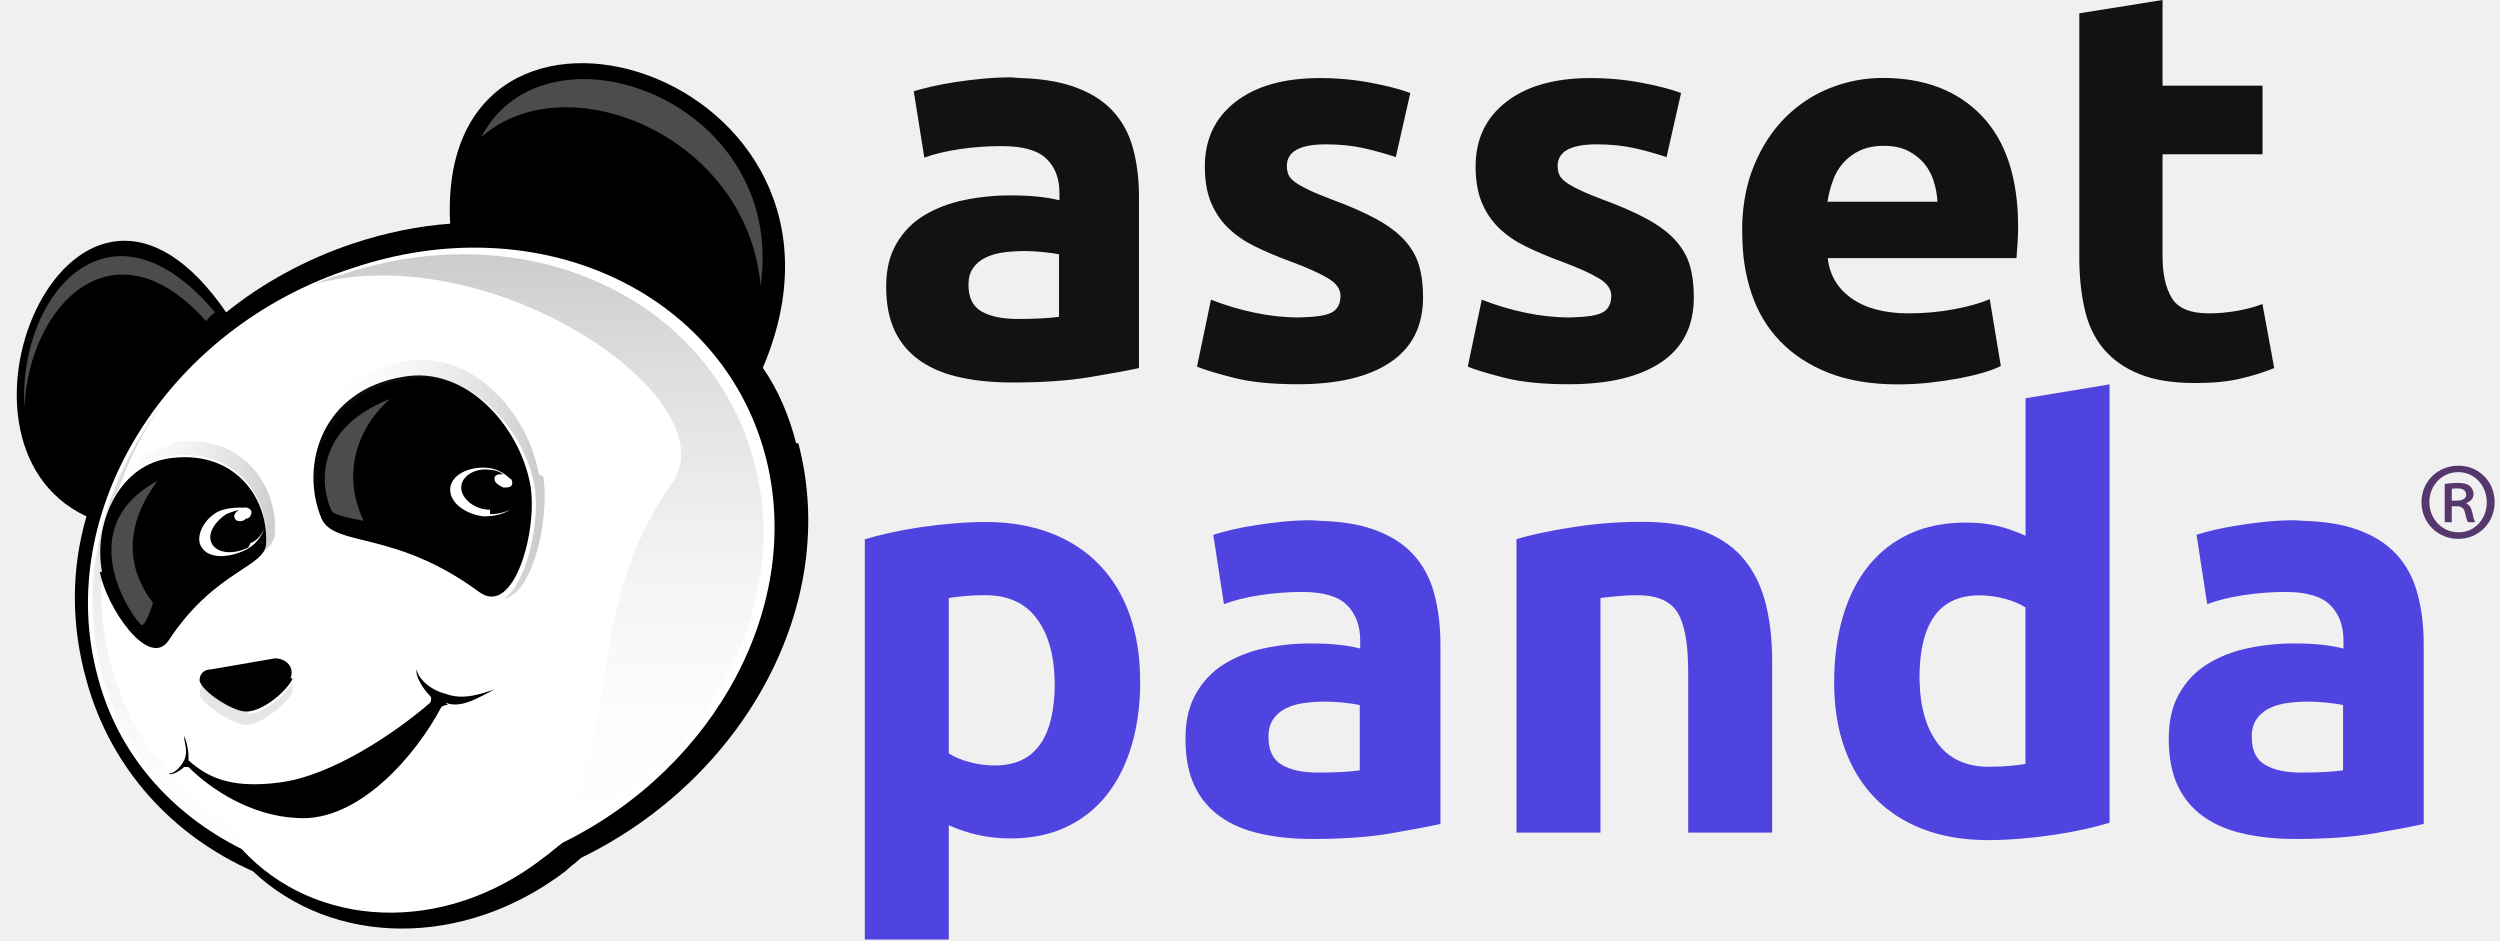
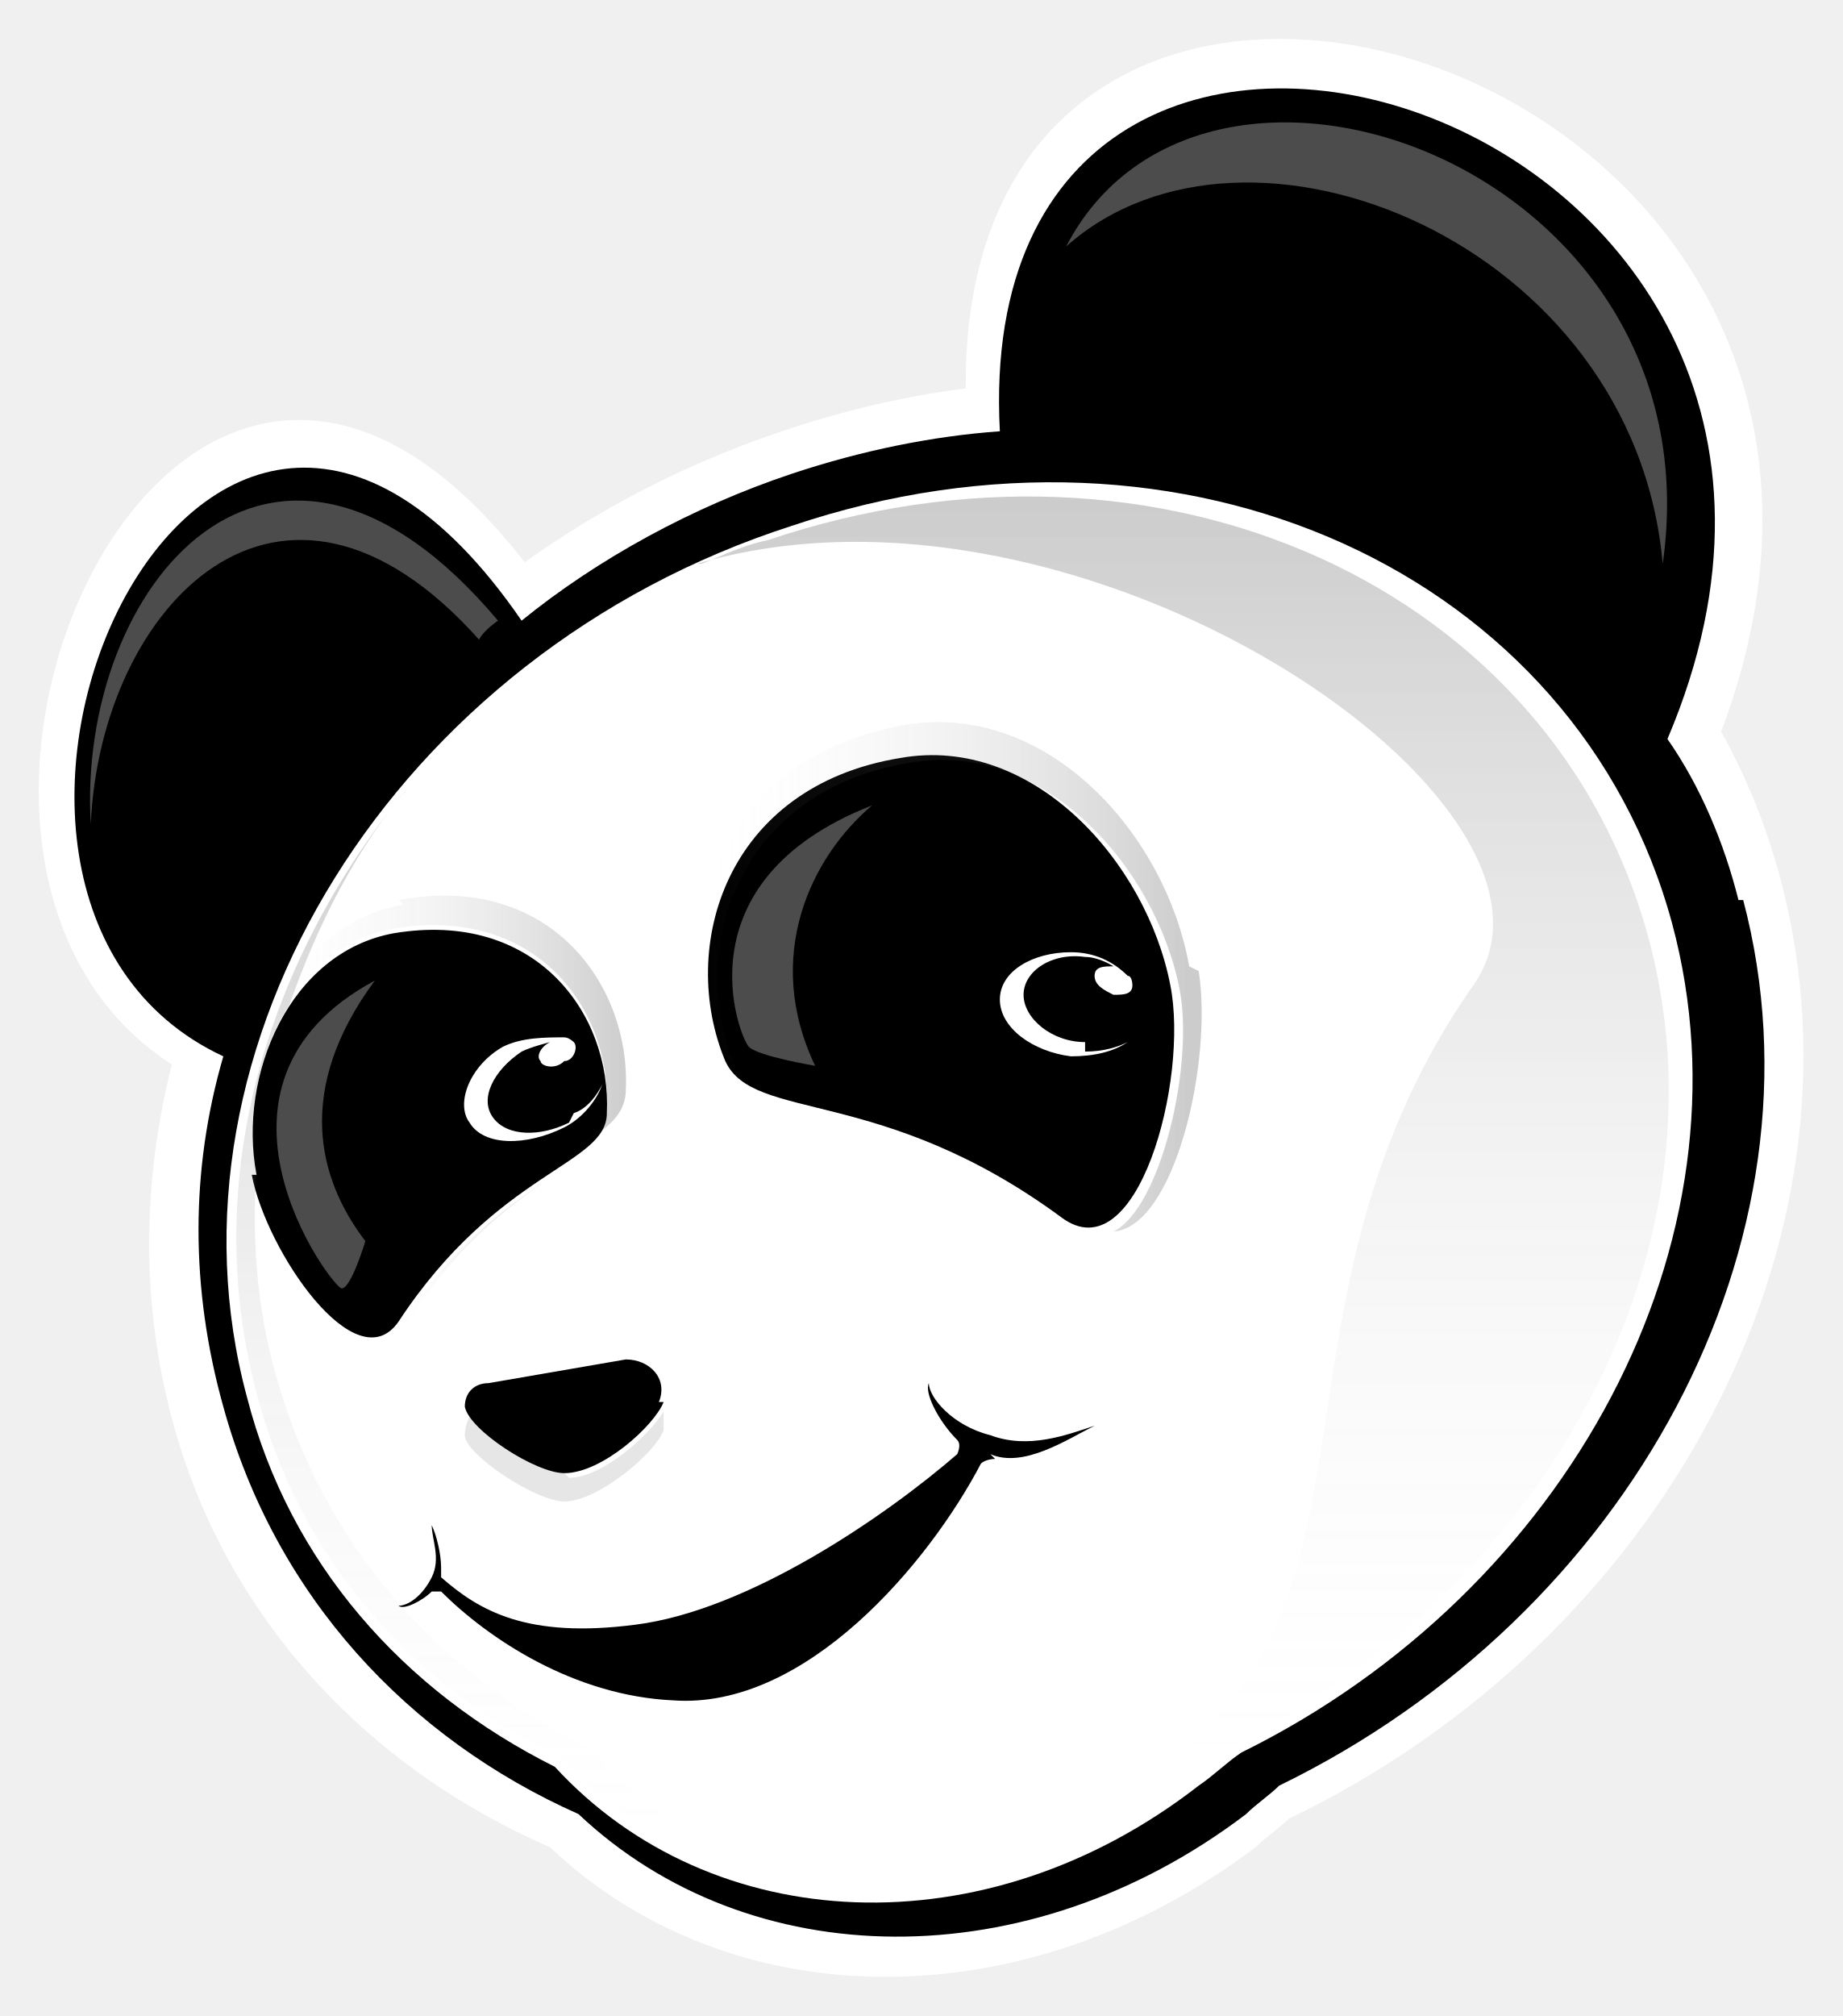
- <svg xmlns="http://www.w3.org/2000/svg" width="109" height="41" viewBox="0 0 109 41" fill="none">
-   <g clip-path="url(#clip0_5300_17831)">
-     <path fill-rule="evenodd" clip-rule="evenodd" d="M34.709 19.324C34.419 18.164 33.935 17.004 33.259 16.037C38.77 3.082 18.95 -2.913 19.627 9.753C18.273 9.849 16.823 10.139 15.373 10.623C13.342 11.3 11.409 12.363 9.862 13.62C3.287 4.048 -3.287 19.227 3.771 22.515C3.094 24.835 3.094 27.252 3.771 29.669C4.834 33.536 7.541 36.437 11.022 37.984C14.502 41.271 20.207 41.368 24.654 37.984C24.847 37.79 25.137 37.597 25.331 37.404C32.485 33.923 36.643 26.285 34.806 19.324H34.709Z" fill="black" />
-     <path fill-rule="evenodd" clip-rule="evenodd" d="M33.355 19.809C31.422 12.655 23.397 8.981 15.373 11.688C7.251 14.299 2.32 22.323 4.254 29.478C5.124 32.861 7.445 35.472 10.538 37.019C13.729 40.499 19.336 40.789 23.687 37.406C23.977 37.212 24.267 36.922 24.557 36.729C31.228 33.442 35.096 26.287 33.355 19.809ZM12.762 29.574C12.569 30.058 11.505 31.025 10.732 31.025C10.152 31.025 8.798 30.154 8.701 29.671C8.701 29.381 8.895 29.188 9.185 29.188L11.989 28.704C12.472 28.704 12.859 29.091 12.665 29.574H12.762ZM4.447 24.934C4.061 22.903 5.124 20.39 7.251 20.003C10.152 19.519 11.698 21.646 11.602 23.677C11.602 24.74 9.378 24.837 7.348 27.931C6.478 29.188 4.641 26.48 4.351 24.934H4.447ZM19.53 30.735C19.53 30.735 19.336 30.735 19.24 30.831C18.176 32.861 15.662 35.859 12.955 35.665C10.925 35.569 9.185 34.408 8.218 33.442H8.025C7.831 33.635 7.445 33.828 7.348 33.732C7.541 33.732 7.831 33.538 8.025 33.152C8.218 32.765 8.025 32.378 8.025 32.088C8.121 32.281 8.218 32.668 8.218 32.958C8.218 33.248 8.218 33.152 8.218 33.152C8.991 33.828 9.958 34.408 12.182 34.118C14.502 33.828 17.306 31.895 18.756 30.638C18.756 30.638 18.853 30.445 18.756 30.348C18.37 29.961 18.08 29.381 18.176 29.188C18.176 29.478 18.66 30.058 19.433 30.251C20.207 30.541 20.98 30.251 21.56 30.058C20.98 30.348 20.11 30.928 19.433 30.638L19.53 30.735ZM20.883 25.804C17.209 23.097 14.599 23.87 14.019 22.613C13.052 20.293 14.019 17.006 17.596 16.426C20.303 15.942 22.624 18.553 23.107 21.066C23.494 23 22.43 26.964 20.883 25.804Z" fill="white" />
-     <path fill-rule="evenodd" clip-rule="evenodd" d="M13.536 12.461C14.019 12.267 14.406 12.074 14.889 11.977C22.914 9.27 30.938 12.944 32.872 20.099C34.806 27.253 29.778 35.084 21.753 37.695C21.56 37.695 21.463 37.791 21.27 37.888C28.425 34.794 24.364 28.123 29.295 21.065C31.905 17.391 21.27 10.14 13.439 12.461H13.536Z" fill="url(#paint0_linear_5300_17831)" />
-     <path opacity="0.3" fill-rule="evenodd" clip-rule="evenodd" d="M20.98 5.984C23.784 0.57 34.322 4.34 33.162 12.461C32.582 5.887 24.654 2.697 20.98 5.984Z" fill="white" />
-     <path opacity="0.3" fill-rule="evenodd" clip-rule="evenodd" d="M1.064 17.777C0.774 12.943 4.737 8.109 9.378 13.62C9.378 13.62 9.088 13.813 8.992 14.006C4.931 9.462 1.257 13.33 1.064 17.777Z" fill="white" />
-     <path opacity="0.3" d="M15.856 22.708C15.856 22.708 14.696 22.515 14.502 22.321C14.309 22.128 13.052 18.938 17.016 17.391C15.759 18.454 14.792 20.485 15.856 22.708Z" fill="white" />
-     <path opacity="0.3" d="M6.671 26.286C6.671 26.286 6.381 27.253 6.188 27.253C5.994 27.253 2.9 23.096 6.864 20.969C5.221 23.192 5.704 25.029 6.671 26.286Z" fill="white" />
-     <path fill-rule="evenodd" clip-rule="evenodd" d="M23.494 20.679C23.01 17.971 20.593 15.264 17.693 15.748C13.826 16.425 12.859 19.905 13.922 22.322C13.922 22.419 14.019 22.516 14.212 22.709C13.245 20.389 14.212 17.101 17.79 16.521C20.497 16.038 22.817 18.648 23.3 21.162C23.59 22.709 22.914 25.609 21.947 26.093C23.204 25.996 23.977 22.612 23.687 20.775L23.494 20.679Z" fill="url(#paint1_linear_5300_17831)" />
-     <path fill-rule="evenodd" clip-rule="evenodd" d="M7.445 27.931C7.348 28.027 7.251 28.124 7.058 28.221C7.251 28.221 7.445 28.124 7.541 27.931C8.605 26.287 9.668 25.514 10.538 24.934C9.668 25.514 8.508 26.287 7.348 28.027L7.445 27.931Z" fill="url(#paint2_linear_5300_17831)" />
-     <path fill-rule="evenodd" clip-rule="evenodd" d="M7.445 19.421C5.124 19.808 4.061 22.515 4.447 24.642C4.447 24.642 4.447 24.642 4.447 24.739C4.157 22.805 5.124 20.292 7.251 19.905C10.152 19.421 11.699 21.549 11.602 23.579C11.602 23.965 11.215 24.256 10.732 24.546C11.505 24.062 11.989 23.772 11.989 23.192C12.085 21.065 10.442 18.745 7.348 19.325L7.445 19.421Z" fill="url(#paint3_linear_5300_17831)" />
-     <path d="M14.986 39.047C13.536 38.563 12.279 37.79 11.215 36.629C8.121 35.083 5.801 32.472 4.834 28.991C4.447 27.638 4.351 26.188 4.447 24.834C4.254 23.771 4.447 22.514 5.124 21.45C5.704 19.807 6.478 18.26 7.638 16.906C4.641 20.483 3.287 25.028 4.447 29.378C5.318 32.762 7.638 35.373 10.635 36.823C11.795 38.176 13.342 38.95 15.082 39.337V38.95L14.986 39.047Z" fill="url(#paint4_linear_5300_17831)" />
-     <path opacity="0.1" fill-rule="evenodd" clip-rule="evenodd" d="M10.732 31.023C10.248 31.023 9.088 30.249 8.798 29.862C8.798 29.862 8.701 30.056 8.701 30.249C8.701 30.636 10.152 31.603 10.732 31.603C11.409 31.603 12.569 30.636 12.762 30.152C12.762 29.959 12.762 29.862 12.762 29.766C12.472 30.249 11.505 31.119 10.828 31.119L10.732 31.023Z" fill="black" />
-     <path fill-rule="evenodd" clip-rule="evenodd" d="M10.828 23.869C10.248 24.159 9.571 24.159 9.281 23.773C8.991 23.386 9.281 22.806 9.862 22.419C10.055 22.322 10.442 22.226 10.442 22.226C10.248 22.322 10.152 22.516 10.248 22.612C10.248 22.709 10.538 22.806 10.732 22.612C10.925 22.612 11.022 22.322 10.925 22.226C10.925 22.226 10.828 22.129 10.732 22.129C10.345 22.129 9.862 22.129 9.475 22.322C8.798 22.709 8.508 23.483 8.798 23.869C9.088 24.353 9.958 24.353 10.732 23.966C11.118 23.773 11.408 23.386 11.505 23.096C11.408 23.289 11.215 23.579 10.925 23.676L10.828 23.869Z" fill="white" />
-     <path fill-rule="evenodd" clip-rule="evenodd" d="M21.367 22.224C20.69 22.224 20.11 21.74 20.11 21.257C20.11 20.773 20.69 20.387 21.367 20.483C21.657 20.483 21.947 20.677 21.947 20.677C21.753 20.677 21.56 20.677 21.56 20.87C21.56 21.064 21.753 21.16 21.947 21.257C22.14 21.257 22.334 21.257 22.334 21.064C22.334 21.064 22.334 20.87 22.237 20.87C21.947 20.58 21.56 20.387 21.077 20.387C20.303 20.387 19.627 20.773 19.627 21.354C19.627 21.934 20.303 22.417 21.077 22.514C21.56 22.514 21.947 22.417 22.237 22.224C22.044 22.32 21.753 22.417 21.367 22.417V22.224Z" fill="white" />
-     <path d="M107.193 20.305C108.08 20.305 108.767 21 108.767 21.891C108.767 22.782 108.08 23.495 107.181 23.495C106.283 23.495 105.577 22.794 105.577 21.891C105.577 20.988 106.289 20.305 107.181 20.305H107.193ZM107.175 20.585C106.463 20.585 105.921 21.171 105.921 21.891C105.921 22.611 106.463 23.209 107.193 23.209C107.893 23.215 108.424 22.629 108.424 21.903C108.424 21.177 107.893 20.585 107.181 20.585H107.169H107.175ZM106.898 22.769H106.59V21.104C106.759 21.073 106.934 21.055 107.163 21.055C107.441 21.055 107.579 21.104 107.676 21.183C107.772 21.256 107.845 21.384 107.845 21.543C107.845 21.744 107.7 21.872 107.531 21.933V21.952C107.67 22.013 107.748 22.141 107.796 22.36C107.845 22.611 107.887 22.708 107.923 22.769H107.609C107.561 22.708 107.519 22.562 107.471 22.342C107.428 22.153 107.326 22.074 107.097 22.074H106.898V22.769ZM106.898 21.83H107.103C107.32 21.83 107.525 21.763 107.525 21.574C107.525 21.415 107.416 21.293 107.133 21.293C107.018 21.293 106.946 21.305 106.898 21.311V21.83Z" fill="#55376D" />
-     <path d="M42.983 22.759C44.045 22.759 44.998 22.926 45.83 23.248C46.662 23.569 47.368 24.039 47.941 24.633C48.514 25.227 48.955 25.957 49.256 26.811C49.558 27.665 49.709 28.623 49.709 29.681V30.062C49.682 30.939 49.563 31.742 49.346 32.478C49.099 33.319 48.743 34.037 48.267 34.643C47.79 35.249 47.205 35.719 46.5 36.053C45.794 36.387 44.986 36.555 44.069 36.555C43.562 36.555 43.086 36.505 42.646 36.406C42.206 36.307 41.777 36.164 41.367 35.979V40.965H37.706V23.513C38.032 23.414 38.412 23.316 38.834 23.223C39.262 23.13 39.708 23.049 40.173 22.981C40.637 22.913 41.114 22.858 41.596 22.82C42.079 22.777 42.543 22.759 42.983 22.759ZM91.977 35.874H91.97C91.644 35.973 91.264 36.072 90.842 36.165C90.414 36.258 89.968 36.338 89.503 36.406C89.039 36.474 88.562 36.529 88.08 36.567C87.597 36.61 87.133 36.629 86.693 36.629C85.631 36.629 84.678 36.468 83.846 36.152C83.014 35.831 82.308 35.373 81.735 34.779C81.162 34.185 80.722 33.461 80.42 32.614C80.119 31.766 79.968 30.813 79.968 29.756C79.968 28.698 80.1 27.714 80.36 26.848C80.619 25.982 80.999 25.246 81.488 24.646C81.976 24.046 82.579 23.581 83.291 23.26C84.003 22.938 84.817 22.784 85.734 22.784C86.24 22.784 86.693 22.833 87.097 22.932C87.501 23.031 87.905 23.173 88.315 23.359V17.364L91.977 16.758V35.874ZM57.572 22.709C58.477 22.736 59.244 22.858 59.877 23.08C60.595 23.334 61.174 23.693 61.608 24.163C62.042 24.633 62.35 25.203 62.531 25.877C62.712 26.551 62.803 27.293 62.803 28.116V35.923C62.278 36.041 61.548 36.177 60.619 36.338C59.684 36.498 58.556 36.579 57.23 36.579C56.397 36.579 55.637 36.505 54.962 36.35C54.281 36.202 53.695 35.954 53.207 35.608C52.718 35.261 52.338 34.816 52.079 34.259C51.819 33.703 51.687 33.028 51.687 32.218C51.687 31.408 51.837 30.788 52.139 30.25C52.441 29.712 52.845 29.285 53.358 28.963C53.864 28.648 54.443 28.413 55.1 28.27C55.752 28.128 56.433 28.054 57.139 28.054C57.615 28.054 58.038 28.073 58.406 28.116C58.774 28.159 59.069 28.215 59.304 28.277V27.924C59.304 27.287 59.117 26.773 58.737 26.39C58.358 26.006 57.706 25.809 56.771 25.809C56.15 25.809 55.535 25.858 54.931 25.951C54.328 26.043 53.804 26.174 53.363 26.341L52.899 23.315C53.11 23.247 53.376 23.179 53.695 23.099C54.015 23.025 54.365 22.956 54.739 22.901C55.113 22.839 55.511 22.789 55.927 22.746C56.343 22.703 56.765 22.684 57.193 22.684L57.572 22.709ZM100.443 22.709C101.348 22.736 102.115 22.858 102.748 23.08C103.466 23.334 104.045 23.693 104.479 24.163C104.913 24.633 105.221 25.203 105.402 25.877C105.583 26.551 105.674 27.293 105.674 28.116V35.923C105.149 36.041 104.419 36.177 103.49 36.338C102.555 36.498 101.427 36.579 100.101 36.579C99.268 36.579 98.508 36.505 97.833 36.35C97.151 36.202 96.566 35.954 96.078 35.608C95.589 35.261 95.209 34.816 94.95 34.259C94.69 33.703 94.558 33.028 94.558 32.218C94.558 31.408 94.708 30.788 95.01 30.25C95.311 29.712 95.716 29.285 96.228 28.963C96.735 28.648 97.314 28.413 97.971 28.27C98.623 28.128 99.304 28.054 100.01 28.054C100.486 28.054 100.909 28.073 101.277 28.116C101.645 28.159 101.94 28.215 102.175 28.277V27.924C102.175 27.287 101.988 26.773 101.608 26.39C101.228 26.006 100.577 25.809 99.642 25.809C99.021 25.809 98.405 25.858 97.802 25.951C97.199 26.043 96.675 26.174 96.234 26.341L95.77 23.315C95.981 23.247 96.246 23.179 96.566 23.099C96.886 23.025 97.236 22.956 97.61 22.901C97.984 22.839 98.382 22.789 98.798 22.746C99.214 22.703 99.636 22.684 100.064 22.684L100.443 22.709ZM71.614 22.752C72.694 22.752 73.623 22.901 74.352 23.191C75.082 23.488 75.655 23.903 76.084 24.441C76.512 24.98 76.813 25.617 76.994 26.353C77.175 27.095 77.266 27.912 77.266 28.822V36.301H73.604V29.273C73.604 28.067 73.448 27.207 73.14 26.706C72.827 26.205 72.248 25.951 71.397 25.951C71.138 25.951 70.855 25.963 70.565 25.988C70.27 26.013 70.01 26.044 69.781 26.074V36.301H66.12V23.507H66.114C66.735 23.322 67.537 23.148 68.52 22.994C69.503 22.833 70.535 22.752 71.614 22.752ZM57.815 30.59C57.471 30.59 57.145 30.609 56.844 30.653C56.542 30.696 56.277 30.776 56.047 30.894C55.818 31.011 55.637 31.172 55.504 31.37C55.372 31.568 55.305 31.822 55.305 32.125C55.305 32.712 55.498 33.121 55.884 33.343C56.27 33.572 56.795 33.684 57.471 33.684C57.832 33.684 58.177 33.677 58.502 33.659C58.828 33.64 59.093 33.616 59.286 33.585V30.739C59.142 30.708 58.918 30.671 58.623 30.64C58.327 30.609 58.056 30.59 57.815 30.59ZM100.685 30.59C100.342 30.59 100.016 30.609 99.714 30.653C99.413 30.696 99.147 30.776 98.918 30.894C98.689 31.011 98.508 31.172 98.375 31.37C98.243 31.568 98.176 31.822 98.176 32.125C98.176 32.712 98.369 33.121 98.755 33.343C99.141 33.572 99.666 33.684 100.341 33.684C100.703 33.684 101.047 33.677 101.373 33.659C101.698 33.64 101.964 33.616 102.157 33.585V30.739C102.013 30.708 101.789 30.671 101.494 30.64C101.198 30.609 100.927 30.59 100.685 30.59ZM86.294 25.957C84.558 25.957 83.689 27.163 83.689 29.582L83.698 29.791C83.728 30.849 83.98 31.712 84.455 32.373C84.962 33.078 85.716 33.431 86.711 33.431C87.037 33.431 87.344 33.418 87.621 33.393C87.899 33.368 88.128 33.338 88.309 33.307V26.483C88.08 26.334 87.778 26.204 87.41 26.105C87.043 26.006 86.668 25.957 86.294 25.957ZM42.965 25.951C42.64 25.951 42.332 25.963 42.055 25.988C41.777 26.013 41.548 26.044 41.367 26.074V32.849C41.596 32.997 41.898 33.127 42.266 33.226C42.633 33.325 43.008 33.374 43.382 33.374C45.119 33.374 45.987 32.174 45.987 29.774L45.978 29.566C45.948 28.508 45.696 27.652 45.221 26.996C44.715 26.297 43.96 25.951 42.965 25.951Z" fill="#5044E1" />
-     <path d="M82.093 3.398C83.911 3.398 85.347 3.949 86.405 5.05C87.458 6.151 87.99 7.767 87.99 9.904C87.99 10.111 87.984 10.342 87.966 10.591C87.948 10.839 87.936 11.058 87.918 11.254H79.689C79.772 11.994 80.119 12.58 80.735 13.012C81.351 13.444 82.183 13.663 83.217 13.663C83.881 13.663 84.539 13.604 85.179 13.486C85.819 13.367 86.345 13.219 86.752 13.042L87.236 15.96C87.039 16.055 86.782 16.156 86.459 16.25C86.136 16.345 85.771 16.428 85.377 16.505C84.976 16.576 84.551 16.635 84.096 16.689C83.642 16.736 83.188 16.759 82.733 16.759C81.579 16.759 80.58 16.588 79.725 16.256C78.876 15.919 78.17 15.457 77.608 14.871C77.045 14.285 76.633 13.592 76.364 12.787C76.094 11.982 75.963 11.118 75.963 10.182L75.959 9.755C75.997 8.802 76.168 7.957 76.477 7.217C76.824 6.37 77.285 5.671 77.853 5.109C78.421 4.547 79.073 4.12 79.814 3.83C80.55 3.54 81.31 3.398 82.093 3.398ZM57.548 3.404C58.326 3.404 59.073 3.475 59.785 3.611C60.497 3.747 61.065 3.895 61.489 4.055L60.856 6.85C60.431 6.707 59.976 6.577 59.48 6.465C58.983 6.352 58.427 6.293 57.811 6.293C56.675 6.293 56.107 6.607 56.107 7.234C56.107 7.376 56.131 7.507 56.179 7.619C56.226 7.731 56.322 7.838 56.472 7.945C56.615 8.051 56.819 8.164 57.07 8.282C57.321 8.406 57.644 8.537 58.032 8.685C58.828 8.975 59.486 9.265 60.007 9.549C60.527 9.833 60.933 10.141 61.232 10.466C61.531 10.798 61.746 11.159 61.866 11.562C61.986 11.964 62.045 12.426 62.045 12.959C62.045 14.208 61.573 15.155 60.622 15.794C59.671 16.434 58.331 16.753 56.591 16.753C55.455 16.753 54.51 16.659 53.757 16.463C53.003 16.268 52.477 16.108 52.19 15.984L52.799 13.066C53.415 13.308 54.05 13.498 54.702 13.634C55.347 13.77 55.993 13.841 56.627 13.841L56.861 13.832C57.4 13.818 57.792 13.754 58.032 13.64C58.307 13.509 58.445 13.261 58.445 12.894C58.445 12.604 58.266 12.349 57.907 12.136C57.548 11.917 57.004 11.674 56.274 11.402C55.706 11.194 55.192 10.976 54.731 10.751C54.271 10.526 53.876 10.259 53.553 9.945C53.23 9.632 52.979 9.259 52.799 8.827C52.62 8.395 52.531 7.873 52.531 7.258C52.531 6.068 52.979 5.127 53.87 4.44C54.761 3.747 55.987 3.404 57.548 3.404ZM69.354 3.404C70.132 3.404 70.879 3.475 71.591 3.611C72.302 3.747 72.871 3.895 73.295 4.055L72.661 6.85C72.237 6.708 71.782 6.577 71.286 6.465C70.789 6.352 70.233 6.293 69.617 6.293C68.481 6.293 67.913 6.607 67.913 7.234C67.913 7.376 67.937 7.507 67.985 7.619C68.032 7.731 68.128 7.838 68.277 7.945C68.421 8.051 68.624 8.164 68.875 8.282C69.126 8.406 69.45 8.537 69.838 8.685C70.634 8.975 71.292 9.265 71.812 9.549C72.332 9.833 72.739 10.141 73.038 10.466C73.337 10.798 73.552 11.159 73.672 11.562C73.792 11.964 73.851 12.426 73.852 12.959C73.852 14.208 73.379 15.155 72.428 15.794C71.477 16.434 70.137 16.753 68.397 16.753C67.261 16.753 66.316 16.659 65.562 16.463C64.809 16.268 64.283 16.108 63.995 15.984L64.605 13.066C65.221 13.308 65.855 13.498 66.507 13.634C67.153 13.77 67.799 13.841 68.433 13.841L68.667 13.832C69.206 13.818 69.598 13.754 69.838 13.64C70.114 13.509 70.251 13.261 70.251 12.894C70.251 12.604 70.072 12.349 69.713 12.136C69.354 11.917 68.81 11.674 68.08 11.402C67.512 11.194 66.998 10.976 66.537 10.751C66.077 10.526 65.682 10.259 65.359 9.945C65.036 9.632 64.785 9.259 64.605 8.827C64.426 8.395 64.336 7.873 64.336 7.258C64.336 6.068 64.785 5.127 65.676 4.44C66.567 3.747 67.793 3.404 69.354 3.404ZM94.287 3.735H98.647V6.725H94.287V11.183C94.287 11.94 94.419 12.539 94.688 12.989C94.957 13.438 95.496 13.663 96.309 13.663C96.698 13.663 97.099 13.628 97.511 13.557C97.924 13.486 98.301 13.385 98.642 13.255L99.156 16.049C98.72 16.227 98.229 16.38 97.697 16.505C97.158 16.635 96.501 16.7 95.723 16.7C94.73 16.7 93.911 16.57 93.265 16.304C92.613 16.037 92.099 15.67 91.704 15.197C91.316 14.723 91.04 14.149 90.891 13.474C90.735 12.799 90.658 12.053 90.658 11.23V0.58L94.287 0V3.735ZM44.472 3.403C45.37 3.429 46.131 3.547 46.759 3.759C47.471 4.002 48.045 4.345 48.475 4.795C48.906 5.245 49.211 5.79 49.391 6.435C49.57 7.08 49.659 7.791 49.659 8.578V16.049C49.139 16.162 48.415 16.292 47.494 16.446C46.567 16.6 45.449 16.677 44.134 16.677C43.308 16.677 42.554 16.605 41.884 16.457C41.209 16.315 40.628 16.078 40.144 15.747C39.66 15.415 39.283 14.989 39.026 14.457C38.769 13.924 38.637 13.278 38.637 12.503C38.637 11.728 38.787 11.136 39.086 10.621C39.385 10.106 39.785 9.697 40.294 9.389C40.796 9.087 41.37 8.862 42.022 8.726C42.668 8.59 43.344 8.519 44.044 8.519C44.516 8.519 44.935 8.537 45.299 8.578C45.664 8.62 45.957 8.673 46.191 8.732V8.394C46.191 7.785 46.005 7.293 45.629 6.926C45.258 6.559 44.606 6.37 43.679 6.37C43.063 6.37 42.453 6.412 41.855 6.5C41.257 6.589 40.736 6.713 40.3 6.873L39.839 3.978C40.048 3.913 40.312 3.848 40.629 3.771C40.946 3.7 41.292 3.635 41.663 3.576C42.034 3.522 42.429 3.469 42.842 3.433C43.254 3.392 43.673 3.374 44.097 3.374L44.472 3.403ZM44.714 10.946C44.373 10.946 44.05 10.964 43.751 11.005C43.452 11.046 43.189 11.124 42.961 11.236C42.734 11.349 42.554 11.502 42.423 11.692C42.291 11.881 42.225 12.124 42.225 12.414C42.225 12.976 42.417 13.367 42.8 13.581C43.182 13.8 43.703 13.906 44.373 13.906C44.731 13.906 45.072 13.9 45.395 13.882C45.718 13.865 45.981 13.841 46.173 13.811V11.088C46.029 11.059 45.808 11.023 45.515 10.993C45.222 10.964 44.953 10.946 44.714 10.946ZM82.135 6.358C81.717 6.358 81.382 6.429 81.088 6.565C80.795 6.701 80.556 6.885 80.358 7.11C80.161 7.335 80.011 7.595 79.91 7.891C79.802 8.187 79.725 8.489 79.677 8.797H84.473C84.455 8.489 84.402 8.193 84.312 7.903C84.222 7.613 84.084 7.358 83.899 7.133C83.714 6.909 83.474 6.725 83.193 6.577C82.906 6.435 82.554 6.358 82.135 6.358Z" fill="#121212" />
-   </g>
+ <svg xmlns="http://www.w3.org/2000/svg" viewBox="-0.343 0.333 16.317 17.852" fill="none">
+   <path fill-rule="evenodd" clip-rule="evenodd" d="M15.432 8.136C14.51 4.613 10.526 2.81 6.584 4.152C2.684 5.452 0.251 9.352 1.174 12.874C1.635 14.636 2.893 15.978 4.529 16.691C6.122 18.2 8.723 18.242 10.777 16.691C10.861 16.607 10.987 16.523 11.071 16.439C14.384 14.845 16.271 11.323 15.432 8.136Z" fill="white" />
+   <path fill-rule="evenodd" clip-rule="evenodd" d="M14.636 7.423C14.342 4.697 8.219 4.11 8.219 4.026C7.884 -2.139 17.823 0.923 14.636 7.423Z" fill="white" />
+   <path fill-rule="evenodd" clip-rule="evenodd" d="M1.51 9.939C2.516 6.71 4.613 5.787 4.613 5.745C1.3 0.713 -2.013 8.345 1.51 9.939Z" fill="white" />
+   <path fill-rule="evenodd" clip-rule="evenodd" d="M15.055 8.303C14.929 7.8 14.719 7.297 14.426 6.877C16.816 1.258 8.219 -1.342 8.513 4.152C7.926 4.194 7.297 4.319 6.668 4.529C5.787 4.823 4.948 5.284 4.277 5.829C1.426 1.677 -1.426 8.261 1.635 9.687C1.342 10.694 1.342 11.742 1.635 12.79C2.097 14.468 3.271 15.726 4.781 16.397C6.29 17.823 8.764 17.865 10.694 16.397C10.777 16.313 10.903 16.229 10.987 16.145C14.09 14.636 15.894 11.323 15.097 8.303H15.055Z" fill="black" />
+   <path fill-rule="evenodd" clip-rule="evenodd" d="M14.468 8.513C13.629 5.41 10.148 3.816 6.668 4.99C3.145 6.123 1.006 9.603 1.845 12.707C2.222 14.174 3.229 15.307 4.571 15.978C5.955 17.487 8.387 17.613 10.274 16.145C10.4 16.061 10.526 15.936 10.652 15.852C13.545 14.426 15.223 11.323 14.468 8.513ZM5.535 12.748C5.452 12.958 4.99 13.378 4.655 13.378C4.403 13.378 3.816 13 3.774 12.79C3.774 12.665 3.858 12.581 3.984 12.581L5.2 12.371C5.41 12.371 5.577 12.539 5.493 12.748H5.535ZM1.929 10.736C1.761 9.855 2.222 8.765 3.145 8.597C4.403 8.387 5.074 9.31 5.032 10.19C5.032 10.652 4.068 10.694 3.187 12.036C2.81 12.581 2.013 11.407 1.887 10.736H1.929ZM8.471 13.252C8.471 13.252 8.387 13.252 8.345 13.294C7.884 14.174 6.793 15.474 5.619 15.39C4.739 15.349 3.984 14.845 3.564 14.426H3.481C3.397 14.51 3.229 14.594 3.187 14.552C3.271 14.552 3.397 14.468 3.481 14.3C3.564 14.132 3.481 13.965 3.481 13.839C3.522 13.923 3.564 14.091 3.564 14.216C3.564 14.342 3.564 14.3 3.564 14.3C3.9 14.594 4.319 14.845 5.284 14.72C6.29 14.594 7.506 13.755 8.135 13.21C8.135 13.21 8.177 13.126 8.135 13.084C7.968 12.916 7.842 12.665 7.884 12.581C7.884 12.707 8.093 12.958 8.429 13.042C8.764 13.168 9.1 13.042 9.352 12.958C9.1 13.084 8.723 13.336 8.429 13.21L8.471 13.252ZM9.058 11.113C7.464 9.939 6.332 10.274 6.081 9.729C5.661 8.723 6.081 7.297 7.632 7.045C8.806 6.836 9.813 7.968 10.023 9.058C10.19 9.897 9.729 11.616 9.058 11.113Z" fill="white" />
+   <path fill-rule="evenodd" clip-rule="evenodd" d="M5.871 5.326C6.081 5.242 6.248 5.158 6.458 5.116C9.939 3.942 13.419 5.536 14.258 8.639C15.097 11.742 12.916 15.139 9.435 16.271C9.352 16.271 9.31 16.313 9.226 16.355C12.329 15.013 10.568 12.12 12.706 9.058C13.839 7.465 9.226 4.319 5.829 5.326H5.871Z" fill="url(#paint0_linear_4512_13064)" />
+   <path opacity="0.3" fill-rule="evenodd" clip-rule="evenodd" d="M9.1 2.516C10.316 0.168 14.887 1.803 14.384 5.326C14.132 2.474 10.694 1.09 9.1 2.516Z" fill="white" />
+   <path opacity="0.3" fill-rule="evenodd" clip-rule="evenodd" d="M0.461 7.632C0.335 5.536 2.055 3.439 4.068 5.829C4.068 5.829 3.942 5.913 3.9 5.997C2.139 4.026 0.545 5.703 0.461 7.632Z" fill="white" />
+   <path opacity="0.3" d="M6.877 9.771C6.877 9.771 6.374 9.687 6.29 9.603C6.206 9.519 5.661 8.136 7.381 7.465C6.835 7.926 6.416 8.807 6.877 9.771Z" fill="white" />
+   <path opacity="0.3" d="M2.893 11.323C2.893 11.323 2.768 11.742 2.684 11.742C2.6 11.742 1.258 9.939 2.977 9.016C2.264 9.981 2.474 10.777 2.893 11.323Z" fill="white" />
+   <path fill-rule="evenodd" clip-rule="evenodd" d="M10.19 8.89C9.981 7.716 8.932 6.542 7.674 6.752C5.997 7.045 5.577 8.555 6.039 9.603C6.039 9.645 6.081 9.687 6.164 9.771C5.745 8.765 6.164 7.339 7.716 7.087C8.89 6.878 9.897 8.01 10.106 9.1C10.232 9.771 9.939 11.029 9.519 11.239C10.065 11.197 10.4 9.729 10.274 8.932L10.19 8.89Z" fill="url(#paint1_linear_4512_13064)" />
+   <path fill-rule="evenodd" clip-rule="evenodd" d="M3.229 12.036C3.187 12.078 3.145 12.12 3.061 12.161C3.145 12.161 3.229 12.12 3.271 12.036C3.732 11.323 4.193 10.987 4.571 10.736C4.193 10.987 3.69 11.323 3.187 12.078L3.229 12.036Z" fill="url(#paint2_linear_4512_13064)" />
+   <path fill-rule="evenodd" clip-rule="evenodd" d="M3.229 8.345C2.222 8.513 1.761 9.687 1.929 10.61C1.929 10.61 1.929 10.61 1.929 10.652C1.803 9.813 2.222 8.723 3.145 8.555C4.403 8.345 5.074 9.268 5.032 10.149C5.032 10.316 4.864 10.442 4.655 10.568C4.99 10.358 5.2 10.232 5.2 9.981C5.242 9.058 4.529 8.052 3.187 8.303L3.229 8.345Z" fill="url(#paint3_linear_4512_13064)" />
+   <path d="M6.5 16.858C5.871 16.649 5.326 16.313 4.864 15.81C3.522 15.139 2.516 14.007 2.097 12.497C1.929 11.91 1.887 11.281 1.929 10.694C1.845 10.232 1.929 9.687 2.222 9.226C2.474 8.513 2.81 7.842 3.313 7.255C2.013 8.807 1.426 10.777 1.929 12.665C2.306 14.132 3.313 15.265 4.613 15.894C5.116 16.481 5.787 16.816 6.542 16.984V16.816L6.5 16.858Z" fill="url(#paint4_linear_4512_13064)" />
+   <path opacity="0.1" fill-rule="evenodd" clip-rule="evenodd" d="M4.655 13.378C4.445 13.378 3.942 13.042 3.816 12.874C3.816 12.874 3.774 12.958 3.774 13.042C3.774 13.21 4.403 13.629 4.655 13.629C4.948 13.629 5.452 13.21 5.535 13C5.535 12.916 5.535 12.874 5.535 12.832C5.41 13.042 4.99 13.419 4.697 13.419L4.655 13.378Z" fill="black" />
+   <path fill-rule="evenodd" clip-rule="evenodd" d="M4.697 10.274C4.445 10.4 4.151 10.4 4.026 10.232C3.9 10.065 4.026 9.813 4.277 9.645C4.361 9.603 4.529 9.561 4.529 9.561C4.445 9.603 4.403 9.687 4.445 9.729C4.445 9.771 4.571 9.813 4.655 9.729C4.739 9.729 4.781 9.603 4.739 9.561C4.739 9.561 4.697 9.519 4.655 9.519C4.487 9.519 4.277 9.519 4.11 9.603C3.816 9.771 3.69 10.107 3.816 10.274C3.942 10.484 4.319 10.484 4.655 10.316C4.822 10.232 4.948 10.065 4.99 9.939C4.948 10.023 4.864 10.149 4.739 10.19L4.697 10.274Z" fill="white" />
+   <path fill-rule="evenodd" clip-rule="evenodd" d="M9.268 9.561C8.974 9.561 8.723 9.352 8.723 9.142C8.723 8.932 8.974 8.765 9.268 8.807C9.393 8.807 9.519 8.89 9.519 8.89C9.435 8.89 9.352 8.89 9.352 8.974C9.352 9.058 9.435 9.1 9.519 9.142C9.603 9.142 9.687 9.142 9.687 9.058C9.687 9.058 9.687 8.974 9.645 8.974C9.519 8.848 9.352 8.765 9.142 8.765C8.806 8.765 8.513 8.932 8.513 9.184C8.513 9.436 8.806 9.645 9.142 9.687C9.352 9.687 9.519 9.645 9.645 9.561C9.561 9.603 9.435 9.645 9.268 9.645V9.561Z" fill="white" />
  <defs>
-     <linearGradient id="paint0_linear_5300_17831" x1="23.397" y1="37.888" x2="23.397" y2="11.107" gradientUnits="userSpaceOnUse">
+     <linearGradient id="paint0_linear_4512_13064" x1="10.148" y1="16.355" x2="10.148" y2="4.739" gradientUnits="userSpaceOnUse">
      <stop stop-color="white" stop-opacity="0" />
      <stop offset="1" stop-opacity="0.2" />
    </linearGradient>
-     <linearGradient id="paint1_linear_5300_17831" x1="13.439" y1="20.872" x2="23.494" y2="20.872" gradientUnits="userSpaceOnUse">
+     <linearGradient id="paint1_linear_4512_13064" x1="5.829" y1="8.974" x2="10.19" y2="8.974" gradientUnits="userSpaceOnUse">
      <stop stop-color="white" stop-opacity="0" />
      <stop offset="1" stop-opacity="0.2" />
    </linearGradient>
-     <linearGradient id="paint2_linear_5300_17831" x1="7.058" y1="26.577" x2="10.635" y2="26.577" gradientUnits="userSpaceOnUse">
+     <linearGradient id="paint2_linear_4512_13064" x1="3.061" y1="11.448" x2="4.613" y2="11.448" gradientUnits="userSpaceOnUse">
      <stop stop-color="white" stop-opacity="0" />
      <stop offset="1" stop-opacity="0.2" />
    </linearGradient>
-     <linearGradient id="paint3_linear_5300_17831" x1="4.351" y1="22.128" x2="12.085" y2="22.128" gradientUnits="userSpaceOnUse">
+     <linearGradient id="paint3_linear_4512_13064" x1="1.887" y1="9.519" x2="5.242" y2="9.519" gradientUnits="userSpaceOnUse">
      <stop stop-color="white" stop-opacity="0" />
      <stop offset="1" stop-opacity="0.2" />
    </linearGradient>
-     <linearGradient id="paint4_linear_5300_17831" x1="9.475" y1="39.53" x2="9.475" y2="17.003" gradientUnits="userSpaceOnUse">
+     <linearGradient id="paint4_linear_4512_13064" x1="4.11" y1="17.068" x2="4.11" y2="7.297" gradientUnits="userSpaceOnUse">
      <stop stop-color="white" stop-opacity="0" />
      <stop offset="1" stop-opacity="0.2" />
    </linearGradient>
-     <clipPath id="clip0_5300_17831">
-       <rect width="108.767" height="40.965" fill="white" />
-     </clipPath>
  </defs>
</svg>
